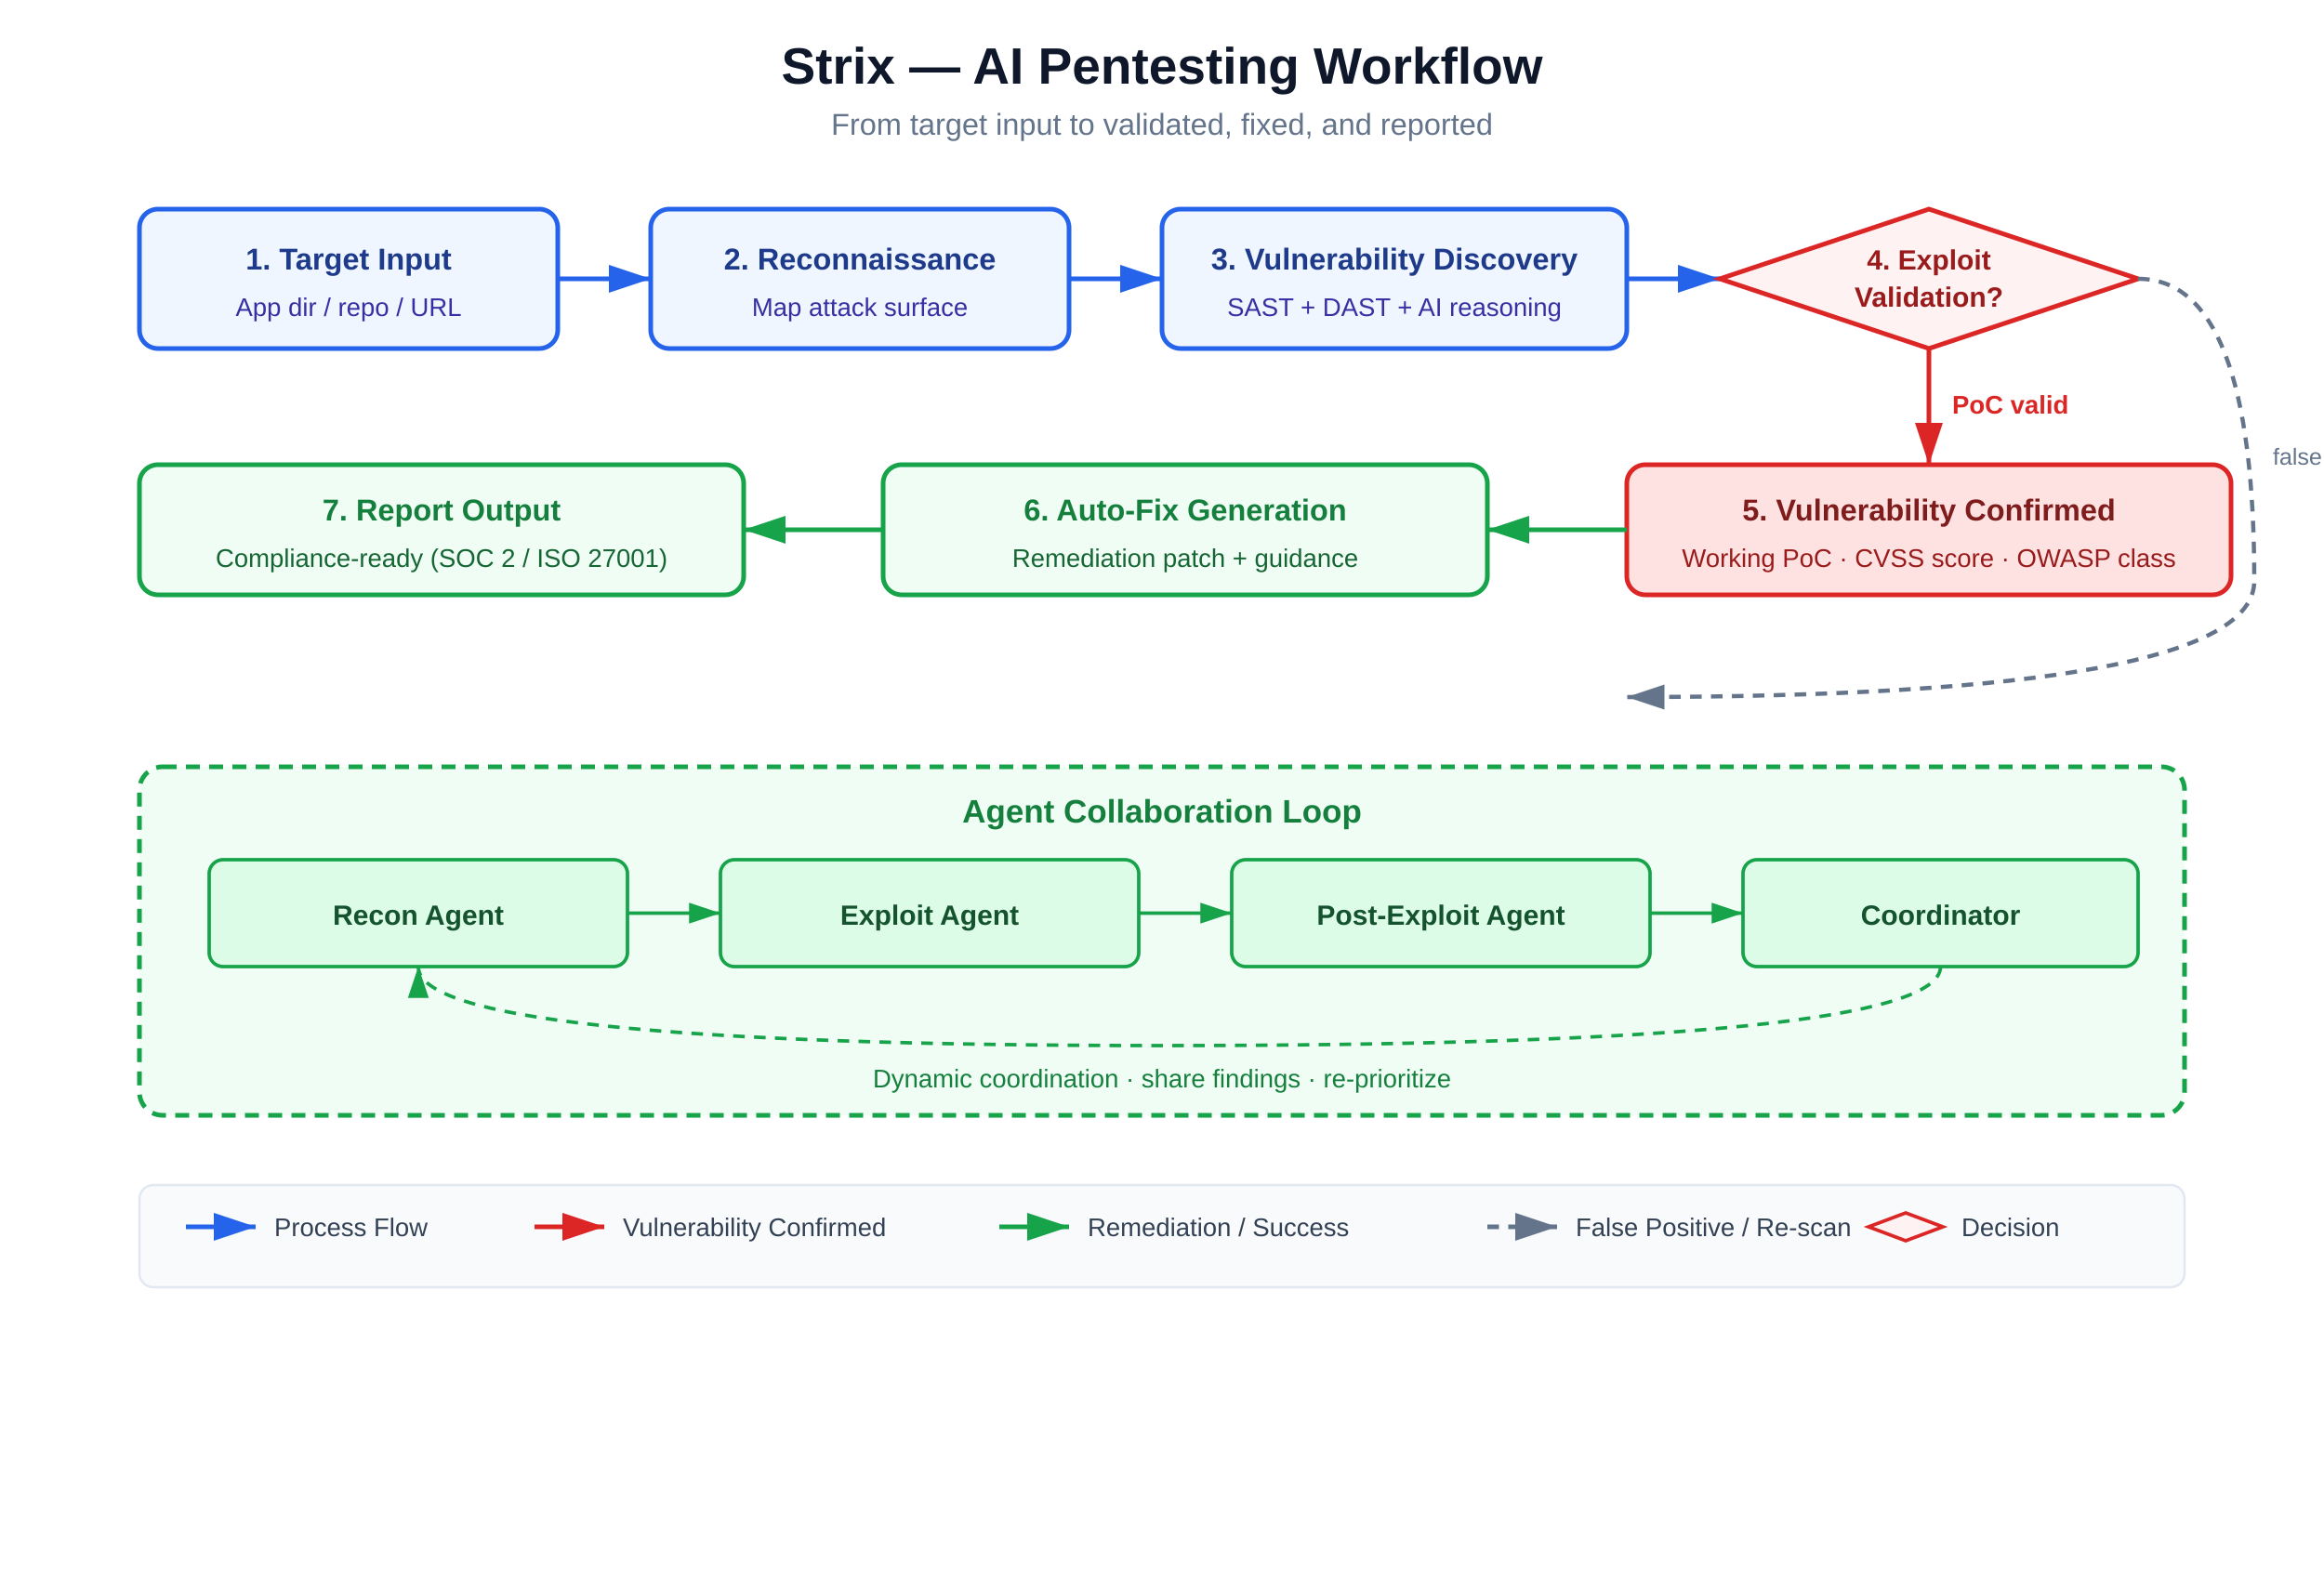
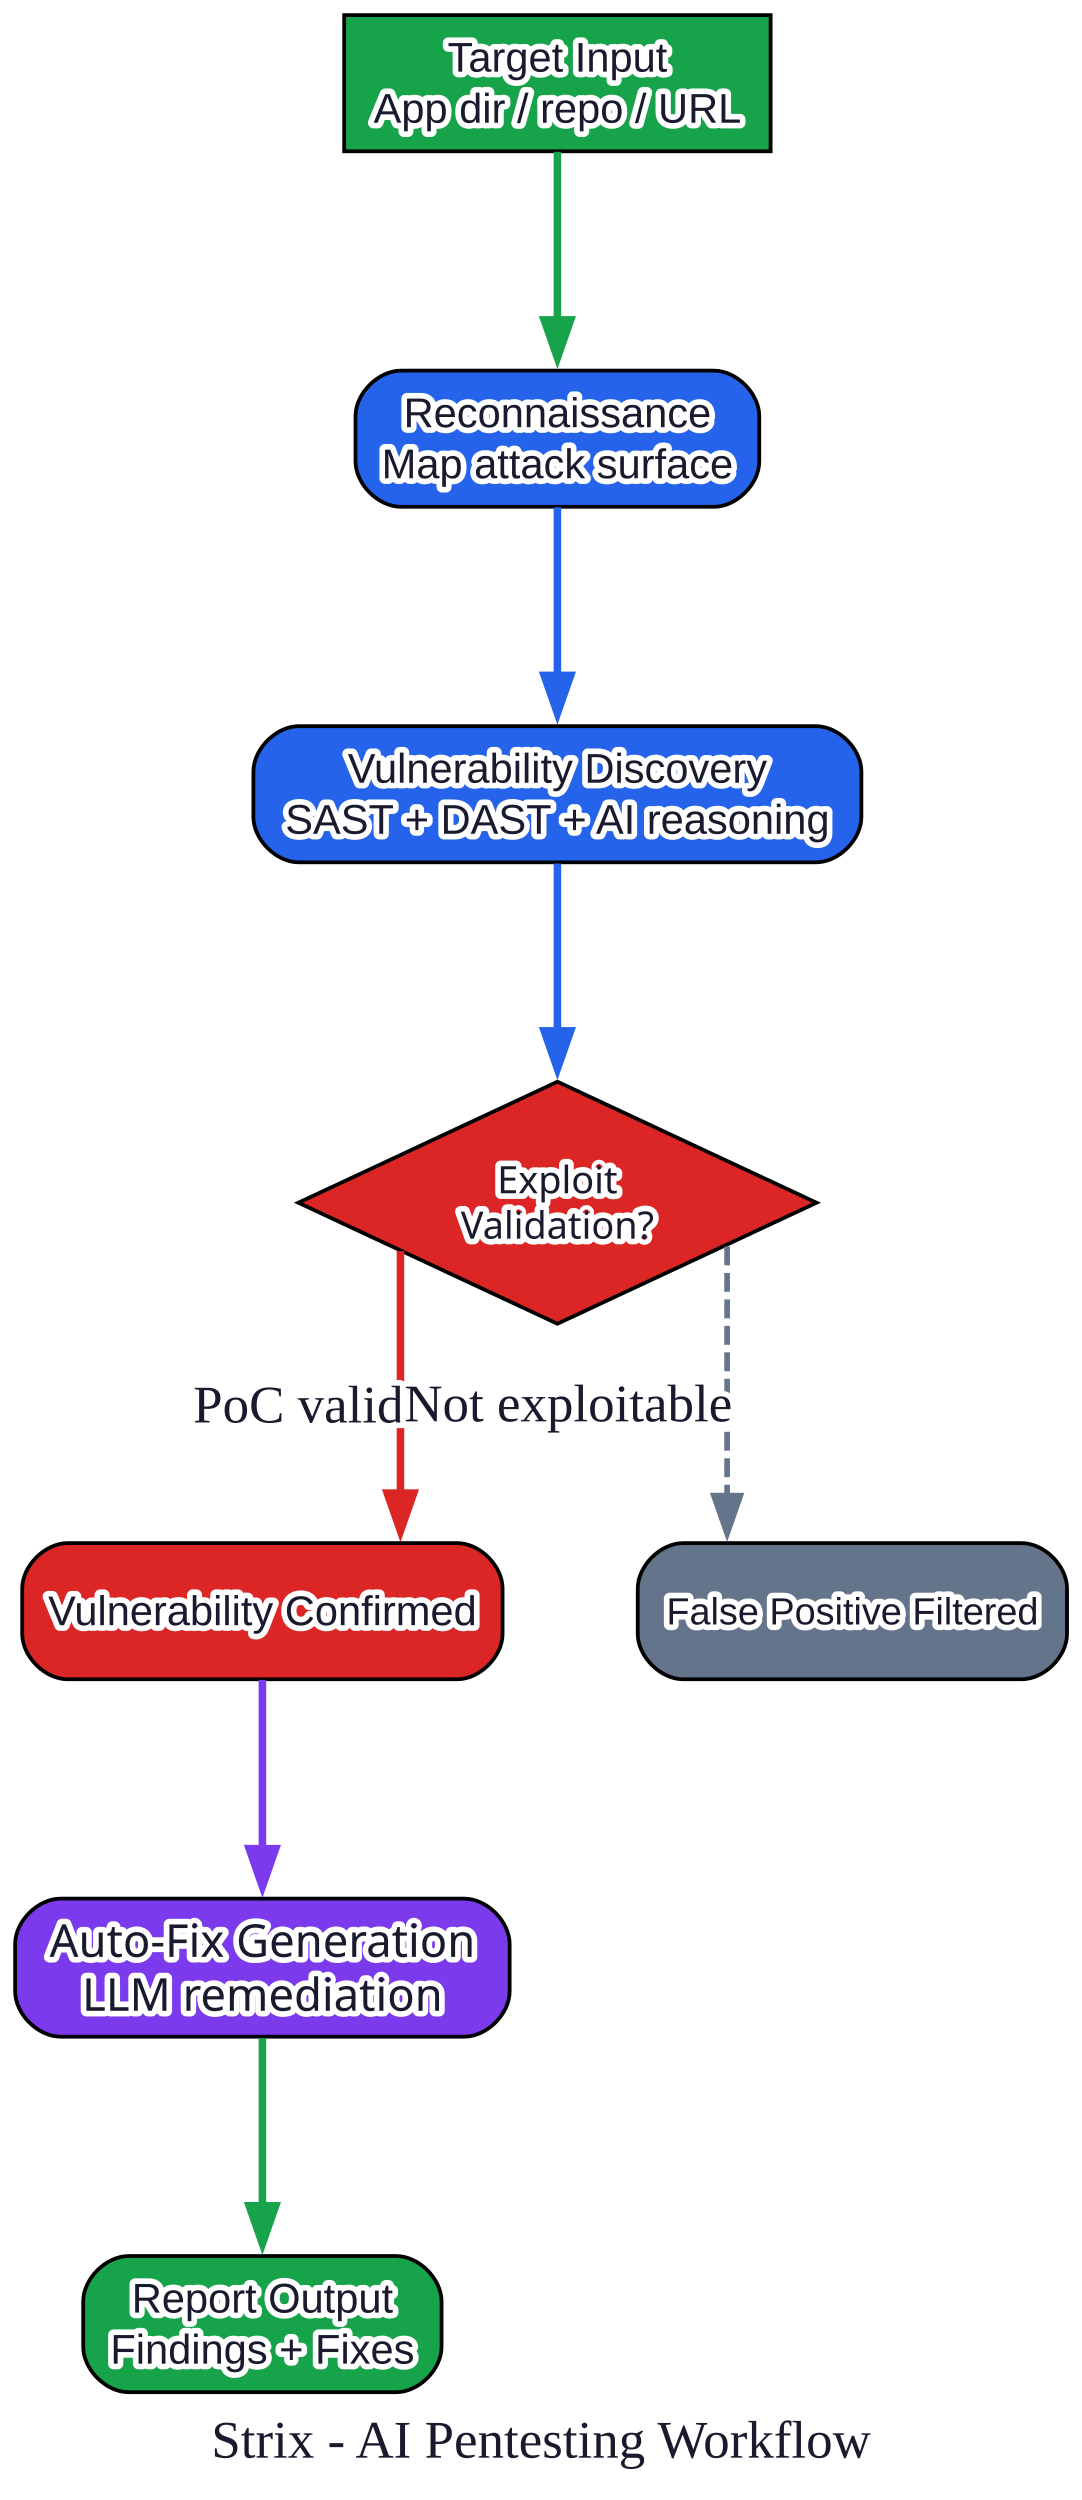
- <svg xmlns="http://www.w3.org/2000/svg" viewBox="0 0 1000 680" font-family="Segoe UI, Arial, sans-serif">
-   <defs>
-     <marker id="af-blue" markerWidth="10" markerHeight="10" refX="9" refY="3" orient="auto">
-       <path d="M0,0 L0,6 L9,3 z" fill="#2563eb" />
-     </marker>
-     <marker id="af-green" markerWidth="10" markerHeight="10" refX="9" refY="3" orient="auto">
-       <path d="M0,0 L0,6 L9,3 z" fill="#16a34a" />
-     </marker>
-     <marker id="af-red" markerWidth="10" markerHeight="10" refX="9" refY="3" orient="auto">
-       <path d="M0,0 L0,6 L9,3 z" fill="#dc2626" />
-     </marker>
-     <marker id="af-gray" markerWidth="10" markerHeight="10" refX="9" refY="3" orient="auto">
-       <path d="M0,0 L0,6 L9,3 z" fill="#64748b" />
-     </marker>
-   </defs>
-   <rect width="1000" height="680" fill="#ffffff" />
-   <text x="500" y="36" text-anchor="middle" font-size="22" font-weight="700" fill="#0f172a">Strix — AI Pentesting Workflow</text>
-   <text x="500" y="58" text-anchor="middle" font-size="13" fill="#64748b">From target input to validated, fixed, and reported</text>
-   <rect x="60" y="90" width="180" height="60" rx="8" fill="#eff6ff" stroke="#2563eb" stroke-width="2" />
-   <text x="150" y="116" text-anchor="middle" font-size="13" font-weight="700" fill="#1e3a8a">1. Target Input</text>
-   <text x="150" y="136" text-anchor="middle" font-size="11" fill="#3730a3">App dir / repo / URL</text>
-   <line x1="240" y1="120" x2="280" y2="120" stroke="#2563eb" stroke-width="2" marker-end="url(#af-blue)" />
-   <rect x="280" y="90" width="180" height="60" rx="8" fill="#eff6ff" stroke="#2563eb" stroke-width="2" />
-   <text x="370" y="116" text-anchor="middle" font-size="13" font-weight="700" fill="#1e3a8a">2. Reconnaissance</text>
-   <text x="370" y="136" text-anchor="middle" font-size="11" fill="#3730a3">Map attack surface</text>
-   <line x1="460" y1="120" x2="500" y2="120" stroke="#2563eb" stroke-width="2" marker-end="url(#af-blue)" />
-   <rect x="500" y="90" width="200" height="60" rx="8" fill="#eff6ff" stroke="#2563eb" stroke-width="2" />
-   <text x="600" y="116" text-anchor="middle" font-size="13" font-weight="700" fill="#1e3a8a">3. Vulnerability Discovery</text>
-   <text x="600" y="136" text-anchor="middle" font-size="11" fill="#3730a3">SAST + DAST + AI reasoning</text>
-   <line x1="700" y1="120" x2="740" y2="120" stroke="#2563eb" stroke-width="2" marker-end="url(#af-blue)" />
-   <polygon points="830,90 920,120 830,150 740,120" fill="#fef2f2" stroke="#dc2626" stroke-width="2" />
-   <text x="830" y="116" text-anchor="middle" font-size="12" font-weight="700" fill="#991b1b">4. Exploit</text>
-   <text x="830" y="132" text-anchor="middle" font-size="12" font-weight="700" fill="#991b1b">Validation?</text>
-   <line x1="830" y1="150" x2="830" y2="200" stroke="#dc2626" stroke-width="2" marker-end="url(#af-red)" />
-   <text x="840" y="178" font-size="11" fill="#dc2626" font-weight="600">PoC valid</text>
-   <path d="M 920 120 Q 970 120 970 250 Q 970 300 700 300" fill="none" stroke="#64748b" stroke-width="1.8" stroke-dasharray="5,4" marker-end="url(#af-gray)" />
-   <text x="978" y="200" font-size="10" fill="#64748b">false positive → re-scan</text>
-   <rect x="700" y="200" width="260" height="56" rx="8" fill="#fee2e2" stroke="#dc2626" stroke-width="2" />
-   <text x="830" y="224" text-anchor="middle" font-size="13" font-weight="700" fill="#7f1d1d">5. Vulnerability Confirmed</text>
-   <text x="830" y="244" text-anchor="middle" font-size="11" fill="#991b1b">Working PoC · CVSS score · OWASP class</text>
-   <line x1="700" y1="228" x2="640" y2="228" stroke="#16a34a" stroke-width="2" marker-end="url(#af-green)" />
-   <rect x="380" y="200" width="260" height="56" rx="8" fill="#f0fdf4" stroke="#16a34a" stroke-width="2" />
-   <text x="510" y="224" text-anchor="middle" font-size="13" font-weight="700" fill="#15803d">6. Auto-Fix Generation</text>
-   <text x="510" y="244" text-anchor="middle" font-size="11" fill="#166534">Remediation patch + guidance</text>
-   <line x1="380" y1="228" x2="320" y2="228" stroke="#16a34a" stroke-width="2" marker-end="url(#af-green)" />
-   <rect x="60" y="200" width="260" height="56" rx="8" fill="#f0fdf4" stroke="#16a34a" stroke-width="2" />
-   <text x="190" y="224" text-anchor="middle" font-size="13" font-weight="700" fill="#15803d">7. Report Output</text>
-   <text x="190" y="244" text-anchor="middle" font-size="11" fill="#166534">Compliance-ready (SOC 2 / ISO 27001)</text>
-   <rect x="60" y="330" width="880" height="150" rx="10" fill="#f0fdf4" stroke="#16a34a" stroke-width="2" stroke-dasharray="6,4" />
-   <text x="500" y="354" text-anchor="middle" font-size="14" font-weight="700" fill="#15803d">Agent Collaboration Loop</text>
-   <rect x="90" y="370" width="180" height="46" rx="6" fill="#dcfce7" stroke="#16a34a" stroke-width="1.5" />
-   <text x="180" y="398" text-anchor="middle" font-size="12" font-weight="600" fill="#14532d">Recon Agent</text>
-   <rect x="310" y="370" width="180" height="46" rx="6" fill="#dcfce7" stroke="#16a34a" stroke-width="1.5" />
-   <text x="400" y="398" text-anchor="middle" font-size="12" font-weight="600" fill="#14532d">Exploit Agent</text>
-   <rect x="530" y="370" width="180" height="46" rx="6" fill="#dcfce7" stroke="#16a34a" stroke-width="1.5" />
-   <text x="620" y="398" text-anchor="middle" font-size="12" font-weight="600" fill="#14532d">Post-Exploit Agent</text>
-   <rect x="750" y="370" width="170" height="46" rx="6" fill="#dcfce7" stroke="#16a34a" stroke-width="1.5" />
-   <text x="835" y="398" text-anchor="middle" font-size="12" font-weight="600" fill="#14532d">Coordinator</text>
-   <line x1="270" y1="393" x2="310" y2="393" stroke="#16a34a" stroke-width="1.5" marker-end="url(#af-green)" />
-   <line x1="490" y1="393" x2="530" y2="393" stroke="#16a34a" stroke-width="1.5" marker-end="url(#af-green)" />
-   <line x1="710" y1="393" x2="750" y2="393" stroke="#16a34a" stroke-width="1.5" marker-end="url(#af-green)" />
-   <path d="M 835 416 Q 835 450 500 450 Q 180 450 180 416" fill="none" stroke="#16a34a" stroke-width="1.5" stroke-dasharray="5,4" marker-end="url(#af-green)" />
-   <text x="500" y="468" text-anchor="middle" font-size="11" fill="#15803d">Dynamic coordination · share findings · re-prioritize</text>
-   <rect x="60" y="510" width="880" height="44" rx="6" fill="#f8fafc" stroke="#e2e8f0" stroke-width="1" />
-   <line x1="80" y1="528" x2="110" y2="528" stroke="#2563eb" stroke-width="2" marker-end="url(#af-blue)" />
-   <text x="118" y="532" font-size="11" fill="#334155">Process Flow</text>
-   <line x1="230" y1="528" x2="260" y2="528" stroke="#dc2626" stroke-width="2" marker-end="url(#af-red)" />
-   <text x="268" y="532" font-size="11" fill="#334155">Vulnerability Confirmed</text>
-   <line x1="430" y1="528" x2="460" y2="528" stroke="#16a34a" stroke-width="2" marker-end="url(#af-green)" />
-   <text x="468" y="532" font-size="11" fill="#334155">Remediation / Success</text>
-   <line x1="640" y1="528" x2="670" y2="528" stroke="#64748b" stroke-width="2" stroke-dasharray="5,4" marker-end="url(#af-gray)" />
-   <text x="678" y="532" font-size="11" fill="#334155">False Positive / Re-scan</text>
-   <polygon points="820,522 836,528 820,534 804,528" fill="#fef2f2" stroke="#dc2626" stroke-width="1.5" />
-   <text x="844" y="532" font-size="11" fill="#334155">Decision</text>
+ <svg xmlns="http://www.w3.org/2000/svg" width="286pt" height="661pt" viewBox="0.00 0.00 286.00 661.00">
+   <style>
+ 
+ text { paint-order: stroke; stroke: #ffffff; stroke-width: 3px; stroke-linejoin: round; fill: #1a1a2e; }
+ </style>
+   <g id="graph0" class="graph" transform="scale(1 1) rotate(0) translate(4 657)">
+     <polygon fill="white" stroke="none" points="-4,4 -4,-657 282.12,-657 282.12,4 -4,4" />
+     <text xml:space="preserve" text-anchor="middle" x="139.06" y="-7.2" font-family="Times New Roman,serif" font-size="14.00">Strix - AI Pentesting Workflow</text>
+     <g id="node1" class="node">
+       <polygon fill="#16a34a" stroke="black" points="199.75,-653 87,-653 87,-617 199.75,-617 199.75,-653" />
+       <text xml:space="preserve" text-anchor="middle" x="143.38" y="-638.05" font-family="Arial" font-size="11.00" fill="#ffffff">Target Input</text>
+       <text xml:space="preserve" text-anchor="middle" x="143.38" y="-624.55" font-family="Arial" font-size="11.00" fill="#ffffff">App dir / repo / URL</text>
+     </g>
+     <g id="node2" class="node">
+       <path fill="#2563eb" stroke="black" d="M184.75,-559C184.75,-559 102,-559 102,-559 96,-559 90,-553 90,-547 90,-547 90,-535 90,-535 90,-529 96,-523 102,-523 102,-523 184.75,-523 184.75,-523 190.75,-523 196.75,-529 196.75,-535 196.75,-535 196.75,-547 196.75,-547 196.75,-553 190.75,-559 184.75,-559" />
+       <text xml:space="preserve" text-anchor="middle" x="143.38" y="-544.05" font-family="Arial" font-size="11.00" fill="#ffffff">Reconnaissance</text>
+       <text xml:space="preserve" text-anchor="middle" x="143.38" y="-530.55" font-family="Arial" font-size="11.00" fill="#ffffff">Map attack surface</text>
+     </g>
+     <g id="edge1" class="edge">
+       <path fill="none" stroke="#16a34a" stroke-width="2" d="M143.38,-616.88C143.38,-616.88 143.38,-572.42 143.38,-572.42" />
+       <polygon fill="#16a34a" stroke="#16a34a" stroke-width="2" points="146.88,-572.42 143.38,-562.42 139.88,-572.42 146.88,-572.42" />
+     </g>
+     <g id="node3" class="node">
+       <path fill="#2563eb" stroke="black" d="M211.75,-465C211.75,-465 75,-465 75,-465 69,-465 63,-459 63,-453 63,-453 63,-441 63,-441 63,-435 69,-429 75,-429 75,-429 211.75,-429 211.75,-429 217.75,-429 223.75,-435 223.75,-441 223.75,-441 223.75,-453 223.75,-453 223.75,-459 217.75,-465 211.75,-465" />
+       <text xml:space="preserve" text-anchor="middle" x="143.38" y="-450.05" font-family="Arial" font-size="11.00" fill="#ffffff">Vulnerability Discovery</text>
+       <text xml:space="preserve" text-anchor="middle" x="143.38" y="-436.55" font-family="Arial" font-size="11.00" fill="#ffffff">SAST + DAST + AI reasoning</text>
+     </g>
+     <g id="edge2" class="edge">
+       <path fill="none" stroke="#2563eb" stroke-width="2" d="M143.38,-522.88C143.38,-522.88 143.38,-478.42 143.38,-478.42" />
+       <polygon fill="#2563eb" stroke="#2563eb" stroke-width="2" points="146.88,-478.42 143.38,-468.42 139.88,-478.42 146.88,-478.42" />
+     </g>
+     <g id="node4" class="node">
+       <polygon fill="#dc2626" stroke="black" points="143.38,-371 74.88,-339 143.37,-307 211.88,-339 143.38,-371" />
+       <text xml:space="preserve" text-anchor="middle" x="143.38" y="-341.5" font-family="Arial Bold" font-size="10.00" fill="#ffffff">Exploit</text>
+       <text xml:space="preserve" text-anchor="middle" x="143.38" y="-329.5" font-family="Arial Bold" font-size="10.00" fill="#ffffff">Validation?</text>
+     </g>
+     <g id="edge3" class="edge">
+       <path fill="none" stroke="#2563eb" stroke-width="2" d="M143.38,-428.68C143.38,-428.68 143.38,-384.44 143.38,-384.44" />
+       <polygon fill="#2563eb" stroke="#2563eb" stroke-width="2" points="146.88,-384.44 143.38,-374.44 139.88,-384.44 146.88,-384.44" />
+     </g>
+     <g id="node5" class="node">
+       <path fill="#dc2626" stroke="black" d="M116.88,-249C116.88,-249 13.88,-249 13.88,-249 7.88,-249 1.87,-243 1.87,-237 1.87,-237 1.87,-225 1.87,-225 1.87,-219 7.87,-213 13.87,-213 13.87,-213 116.88,-213 116.88,-213 122.88,-213 128.88,-219 128.88,-225 128.88,-225 128.88,-237 128.88,-237 128.88,-243 122.88,-249 116.88,-249" />
+       <text xml:space="preserve" text-anchor="middle" x="65.38" y="-227.3" font-family="Arial" font-size="11.00" fill="#ffffff">Vulnerability Confirmed</text>
+     </g>
+     <g id="edge4" class="edge">
+       <path fill="none" stroke="#dc2626" stroke-width="2" d="M101.88,-326.19C101.88,-326.19 101.88,-262.22 101.88,-262.22" />
+       <polygon fill="#dc2626" stroke="#dc2626" stroke-width="2" points="105.38,-262.22 101.88,-252.22 98.38,-262.22 105.38,-262.22" />
+       <text xml:space="preserve" text-anchor="middle" x="74.88" y="-280.9" font-family="Times New Roman,serif" font-size="14.00">PoC valid</text>
+     </g>
+     <g id="node6" class="node">
+       <path fill="#64748b" stroke="black" d="M266.12,-249C266.12,-249 176.62,-249 176.62,-249 170.62,-249 164.62,-243 164.62,-237 164.62,-237 164.62,-225 164.62,-225 164.62,-219 170.62,-213 176.62,-213 176.62,-213 266.12,-213 266.12,-213 272.12,-213 278.12,-219 278.12,-225 278.12,-225 278.12,-237 278.12,-237 278.12,-243 272.12,-249 266.12,-249" />
+       <text xml:space="preserve" text-anchor="middle" x="221.38" y="-227.5" font-family="Arial" font-size="10.00" fill="#ffffff">False Positive Filtered</text>
+     </g>
+     <g id="edge5" class="edge">
+       <path fill="none" stroke="#64748b" stroke-width="1.5" stroke-dasharray="5,2" d="M188.25,-327.44C188.25,-327.44 188.25,-261.56 188.25,-261.56" />
+       <polygon fill="#64748b" stroke="#64748b" stroke-width="1.5" points="191.75,-261.56 188.25,-251.56 184.75,-261.56 191.75,-261.56" />
+       <text xml:space="preserve" text-anchor="middle" x="146.25" y="-281.2" font-family="Times New Roman,serif" font-size="14.00">Not exploitable</text>
+     </g>
+     <g id="node7" class="node">
+       <path fill="#7c3aed" stroke="black" d="M118.75,-155C118.75,-155 12,-155 12,-155 6,-155 0,-149 0,-143 0,-143 0,-130.5 0,-130.5 0,-124.5 6,-118.5 12,-118.5 12,-118.5 118.75,-118.5 118.75,-118.5 124.75,-118.5 130.75,-124.5 130.75,-130.5 130.75,-130.5 130.75,-143 130.75,-143 130.75,-149 124.75,-155 118.75,-155" />
+       <text xml:space="preserve" text-anchor="middle" x="65.38" y="-139.6" font-family="Arial Bold" font-size="12.00" fill="#ffffff">Auto-Fix Generation</text>
+       <text xml:space="preserve" text-anchor="middle" x="65.38" y="-125.35" font-family="Arial Bold" font-size="12.00" fill="#ffffff">LLM remediation</text>
+     </g>
+     <g id="edge6" class="edge">
+       <path fill="none" stroke="#7c3aed" stroke-width="2" d="M65.38,-212.83C65.38,-212.83 65.38,-168.22 65.38,-168.22" />
+       <polygon fill="#7c3aed" stroke="#7c3aed" stroke-width="2" points="68.88,-168.22 65.38,-158.22 61.88,-168.22 68.88,-168.22" />
+     </g>
+     <g id="node8" class="node">
+       <path fill="#16a34a" stroke="black" d="M100.75,-60.5C100.75,-60.5 30,-60.5 30,-60.5 24,-60.5 18,-54.5 18,-48.5 18,-48.5 18,-36.5 18,-36.5 18,-30.5 24,-24.5 30,-24.5 30,-24.5 100.75,-24.5 100.75,-24.5 106.75,-24.5 112.75,-30.5 112.75,-36.5 112.75,-36.5 112.75,-48.5 112.75,-48.5 112.75,-54.5 106.75,-60.5 100.75,-60.5" />
+       <text xml:space="preserve" text-anchor="middle" x="65.38" y="-45.55" font-family="Arial" font-size="11.00" fill="#ffffff">Report Output</text>
+       <text xml:space="preserve" text-anchor="middle" x="65.38" y="-32.05" font-family="Arial" font-size="11.00" fill="#ffffff">Findings + Fixes</text>
+     </g>
+     <g id="edge7" class="edge">
+       <path fill="none" stroke="#16a34a" stroke-width="2" d="M65.38,-118.13C65.38,-118.13 65.38,-73.79 65.38,-73.79" />
+       <polygon fill="#16a34a" stroke="#16a34a" stroke-width="2" points="68.88,-73.79 65.38,-63.79 61.88,-73.79 68.88,-73.79" />
+     </g>
+   </g>
</svg>
